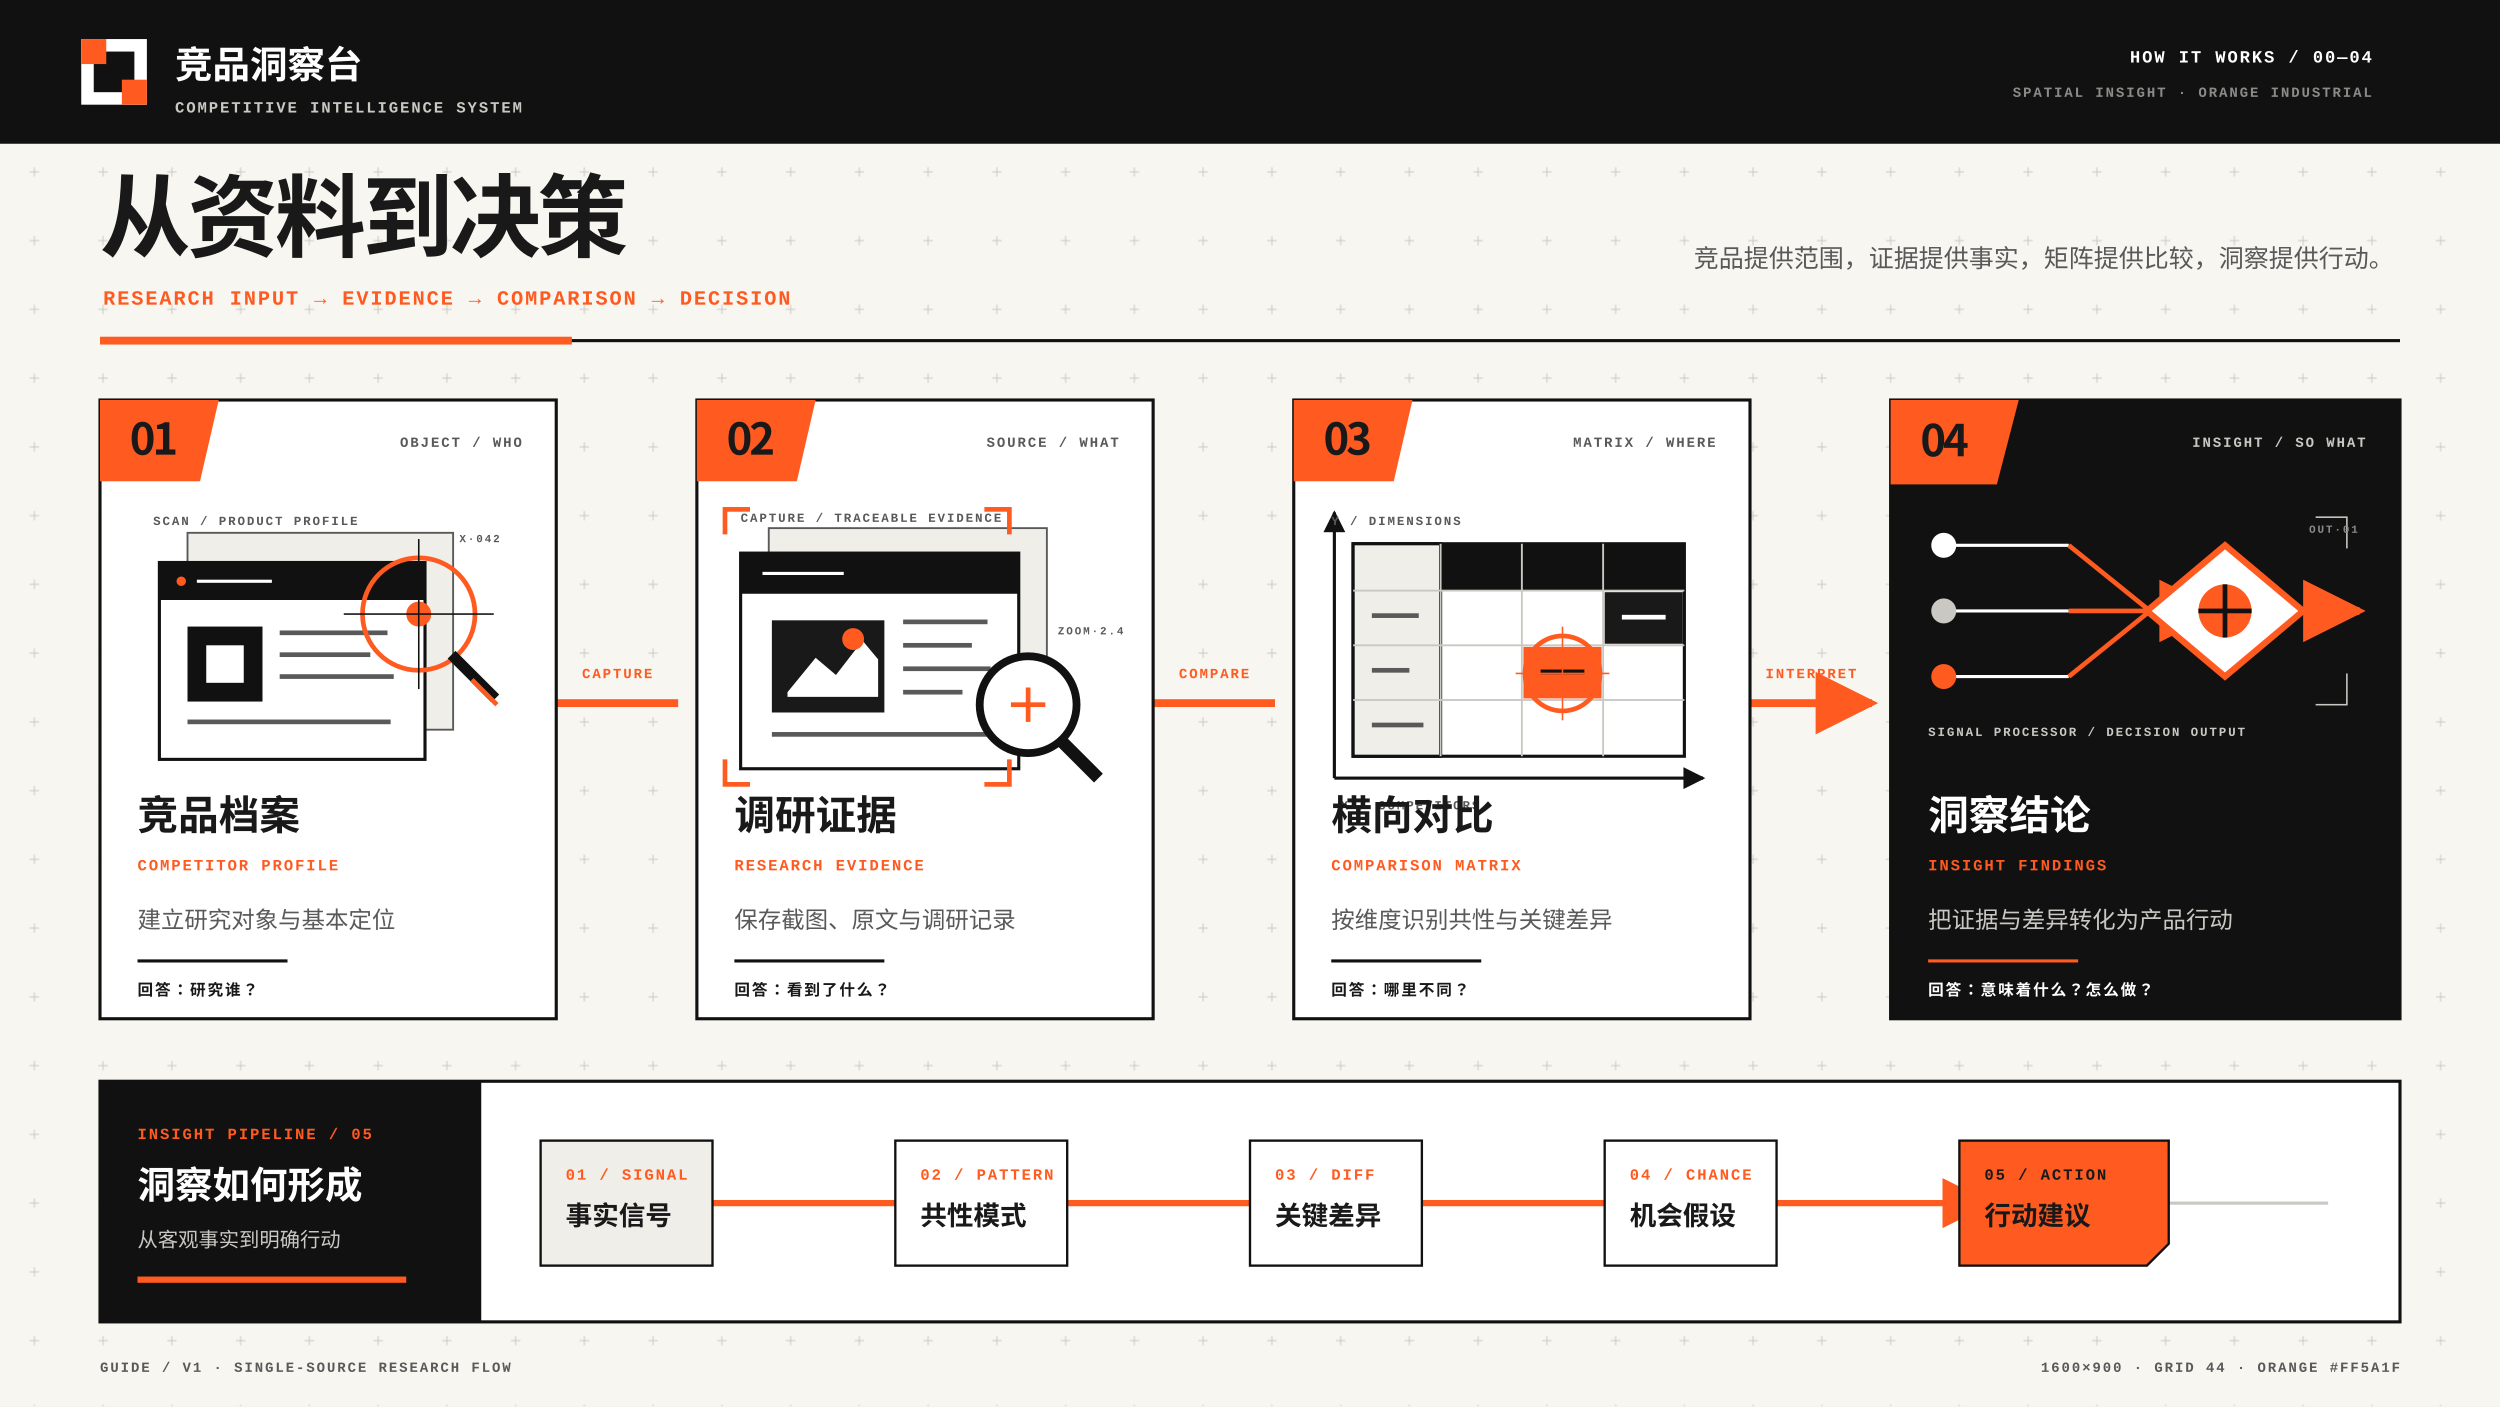
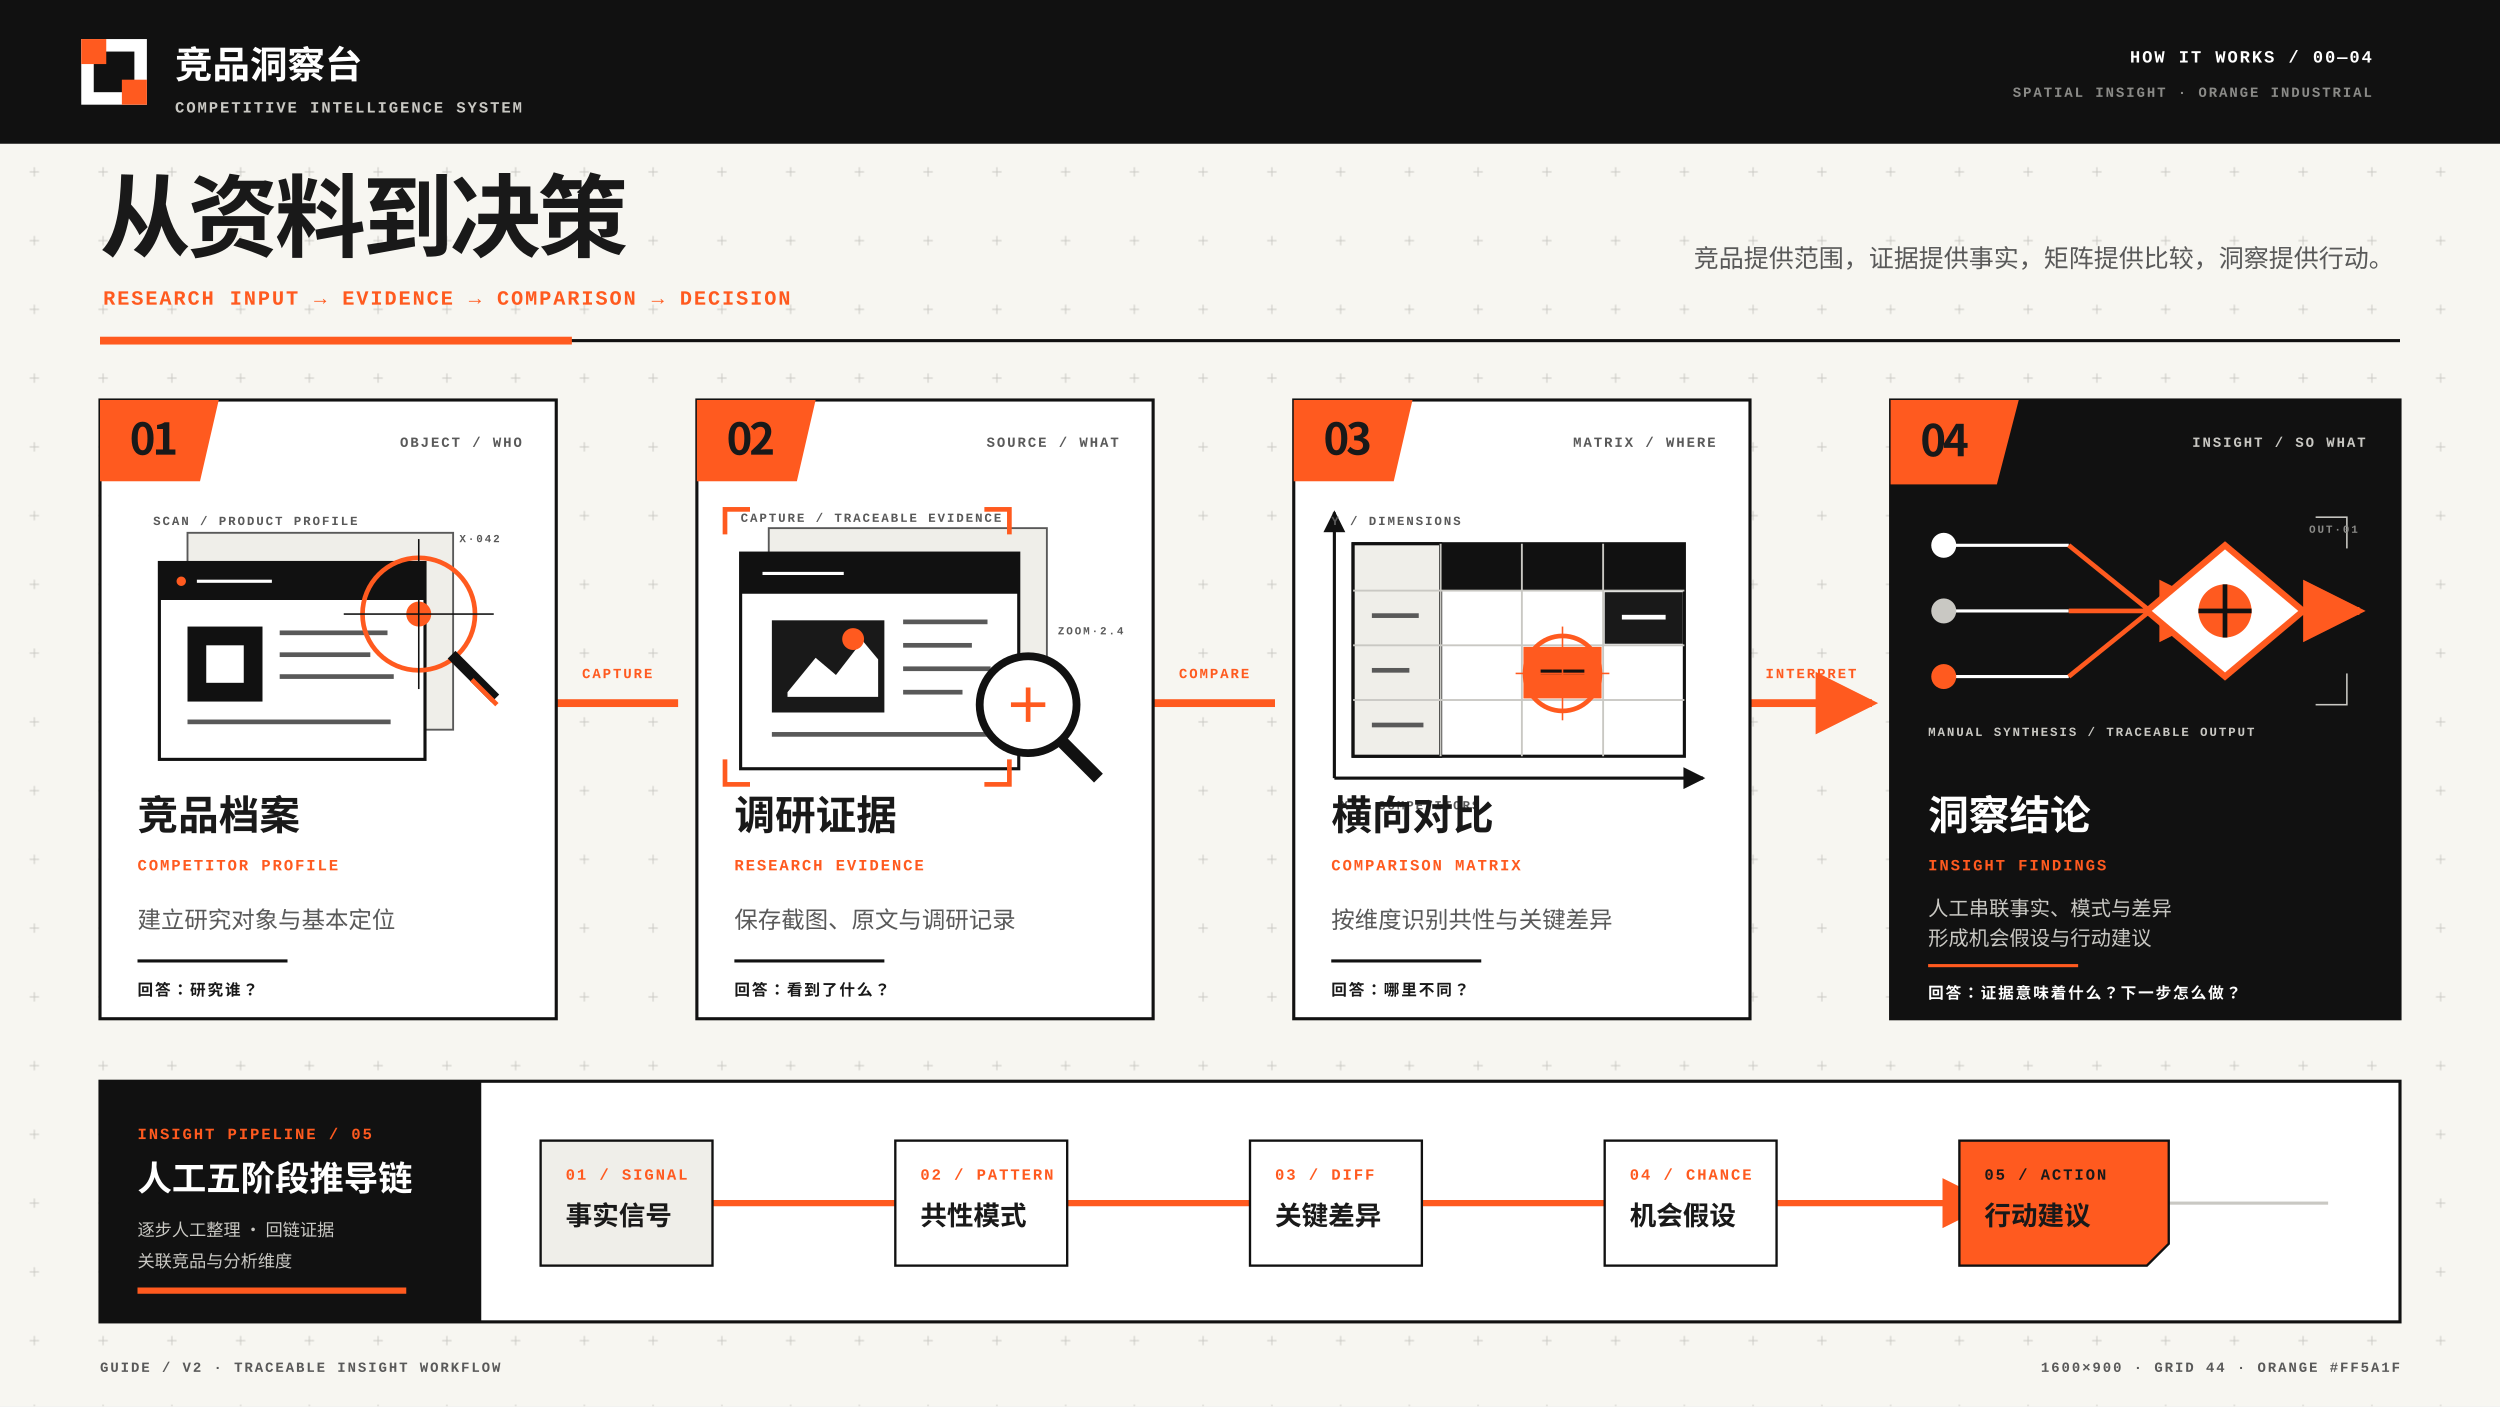
<svg xmlns="http://www.w3.org/2000/svg" width="1600" height="900" viewBox="0 0 1600 900" role="img" aria-labelledby="title desc">
  <defs>
    <pattern id="crossGrid" width="44" height="44" patternUnits="userSpaceOnUse">
      <path d="M22 19v6M19 22h6" fill="none" stroke="#C9C8C3" stroke-width="0.6" />
    </pattern>
    <marker id="arrowOrange" viewBox="0 0 10 10" refX="9" refY="5" markerWidth="8" markerHeight="8" orient="auto-start-reverse">
      <path d="M0 0L10 5L0 10Z" fill="#FF5A1F" />
    </marker>
    <marker id="arrowBlack" viewBox="0 0 10 10" refX="9" refY="5" markerWidth="7" markerHeight="7" orient="auto-start-reverse">
      <path d="M0 0L10 5L0 10Z" fill="#111111" />
    </marker>
    <style>
      .display{font-family:"Noto Sans CJK SC","Arial Black",Arial,sans-serif;font-weight:900;letter-spacing:-2px}
      .heading{font-family:"Noto Sans CJK SC",Arial,sans-serif;font-weight:900}
      .body{font-family:"Noto Sans CJK SC",Arial,sans-serif;font-weight:500}
      .mono{font-family:"IBM Plex Mono","Courier New",monospace;font-weight:700;letter-spacing:1.2px}
      .ink{fill:#191919}.white{fill:#FFFFFF}.orange{fill:#FF5A1F}.muted{fill:#595959}
      .strong{stroke:#111111;stroke-width:2;fill:none}.medium{stroke:#595959;stroke-width:1.2;fill:none}.subtle{stroke:#C9C8C3;stroke-width:1;fill:none}
      .line{stroke-linecap:square;stroke-linejoin:miter}
    </style>
  </defs>
  <rect width="1600" height="900" fill="#F7F6F1" />
  <rect width="1600" height="900" fill="url(#crossGrid)" />
  <rect width="1600" height="92" fill="#111111" />
  <g transform="translate(52 25)" aria-hidden="true">
    <path d="M0 0H42V42H0Z" fill="#FFFFFF" />
    <path d="M8 8H34V34H8Z" fill="#111111" />
    <path d="M0 0H16V16H0ZM26 26H42V42H26Z" fill="#FF5A1F" />
  </g>
  <text x="112" y="50" class="heading white" font-size="24">竞品洞察台</text>
  <text x="112" y="72" class="mono" fill="#C9C8C3" font-size="10">COMPETITIVE INTELLIGENCE SYSTEM</text>
  <text x="1518" y="40" text-anchor="end" class="mono white" font-size="11">HOW IT WORKS / 00—04</text>
  <text x="1518" y="62" text-anchor="end" class="mono" fill="#8B8B88" font-size="9">SPATIAL INSIGHT · ORANGE INDUSTRIAL</text>
  <text x="64" y="160" class="display ink" font-size="58">从资料到决策</text>
  <text x="66" y="195" class="mono orange" font-size="13">RESEARCH INPUT → EVIDENCE → COMPARISON → DECISION</text>
  <text x="1532" y="171" text-anchor="end" class="body muted" font-size="16">竞品提供范围，证据提供事实，矩阵提供比较，洞察提供行动。</text>
  <path d="M64 218H1536" stroke="#111111" stroke-width="2" />
  <path d="M64 218H366" stroke="#FF5A1F" stroke-width="5" />
  <path d="M356 450H434M738 450H816M1120 450H1198" stroke="#FF5A1F" stroke-width="5" fill="none" marker-end="url(#arrowOrange)" />
  <g class="mono orange" font-size="9" aria-hidden="true">
    <text x="395" y="434" text-anchor="middle">CAPTURE</text>
    <text x="777" y="434" text-anchor="middle">COMPARE</text>
    <text x="1159" y="434" text-anchor="middle">INTERPRET</text>
  </g>
  <g transform="translate(64 256)">
    <rect width="292" height="396" fill="#FFFFFF" stroke="#111111" stroke-width="2" />
    <path d="M0 0H76L64 52H0Z" fill="#FF5A1F" />
    <text x="19" y="35" class="display ink" font-size="28">01</text>
    <text x="270" y="30" text-anchor="end" class="mono muted" font-size="9">OBJECT / WHO</text>
    <g transform="translate(28 67)" aria-hidden="true">
      <rect x="28" y="18" width="170" height="126" fill="#EFEEE9" stroke="#595959" stroke-width="1.2" />
      <rect x="10" y="37" width="170" height="126" fill="#FFFFFF" stroke="#111111" stroke-width="2" />
      <rect x="10" y="37" width="170" height="24" fill="#111111" />
      <circle cx="24" cy="49" r="3" fill="#FF5A1F" />
      <path d="M34 49H82" stroke="#FFFFFF" stroke-width="2" />
      <rect x="28" y="78" width="48" height="48" fill="#111111" />
      <path d="M40 90H64V114H40Z" fill="#FFFFFF" />
      <path d="M87 82H156M87 96H145M87 110H160M28 139H158" stroke="#595959" stroke-width="3" />
      <circle cx="176" cy="70" r="36" fill="none" stroke="#FF5A1F" stroke-width="3" />
      <circle cx="176" cy="70" r="8" fill="#FF5A1F" />
      <path d="M176 22V118M128 70H224" stroke="#111111" stroke-width="1" />
      <path d="M197 96L225 124" stroke="#111111" stroke-width="7" />
      <path d="M210 112L226 128" stroke="#FF5A1F" stroke-width="3" />
      <text x="6" y="13" class="mono" fill="#595959" font-size="8">SCAN / PRODUCT PROFILE</text>
      <text x="202" y="24" class="mono" fill="#595959" font-size="7">X·042</text>
    </g>
    <text x="24" y="275" class="heading ink" font-size="26">竞品档案</text>
    <text x="24" y="301" class="mono orange" font-size="10">COMPETITOR PROFILE</text>
    <text x="24" y="338" class="body muted" font-size="15">建立研究对象与基本定位</text>
    <rect x="24" y="358" width="96" height="2" fill="#111111" />
    <text x="24" y="381" class="mono ink" font-size="10">回答：研究谁？</text>
  </g>
  <g transform="translate(446 256)">
    <rect width="292" height="396" fill="#FFFFFF" stroke="#111111" stroke-width="2" />
    <path d="M0 0H76L64 52H0Z" fill="#FF5A1F" />
    <text x="19" y="35" class="display ink" font-size="28">02</text>
    <text x="270" y="30" text-anchor="end" class="mono muted" font-size="9">SOURCE / WHAT</text>
    <g transform="translate(28 66)" aria-hidden="true">
      <path d="M18 16H196V154H18Z" fill="#EFEEE9" stroke="#595959" stroke-width="1.2" />
      <path d="M0 32H178V170H0Z" fill="#FFFFFF" stroke="#111111" stroke-width="2" />
      <path d="M0 32H178V58H0Z" fill="#111111" />
      <path d="M14 45H66" stroke="#FFFFFF" stroke-width="2" />
      <path d="M20 75H92V134H20Z" fill="#191919" />
      <path d="M30 121L48 99L61 110L78 88L88 100V124H30Z" fill="#FFFFFF" />
      <circle cx="72" cy="87" r="7" fill="#FF5A1F" />
      <path d="M104 76H158M104 91H148M104 106H160M104 121H142M20 148H160" stroke="#595959" stroke-width="3" />
      <path d="M-10 20V4H6M172 20V4H156M-10 164V180H6M172 164V180H156" fill="none" stroke="#FF5A1F" stroke-width="3" />
      <circle cx="184" cy="129" r="31" fill="#FFFFFF" stroke="#111111" stroke-width="5" />
      <path d="M205 152L229 176" stroke="#111111" stroke-width="8" />
      <path d="M173 129H195M184 118V140" stroke="#FF5A1F" stroke-width="3" />
      <text x="0" y="12" class="mono" fill="#595959" font-size="8">CAPTURE / TRACEABLE EVIDENCE</text>
      <text x="203" y="84" class="mono" fill="#595959" font-size="7">ZOOM·2.4</text>
    </g>
    <text x="24" y="275" class="heading ink" font-size="26">调研证据</text>
    <text x="24" y="301" class="mono orange" font-size="10">RESEARCH EVIDENCE</text>
    <text x="24" y="338" class="body muted" font-size="15">保存截图、原文与调研记录</text>
    <rect x="24" y="358" width="96" height="2" fill="#111111" />
    <text x="24" y="381" class="mono ink" font-size="10">回答：看到了什么？</text>
  </g>
  <g transform="translate(828 256)">
    <rect width="292" height="396" fill="#FFFFFF" stroke="#111111" stroke-width="2" />
    <path d="M0 0H76L64 52H0Z" fill="#FF5A1F" />
    <text x="19" y="35" class="display ink" font-size="28">03</text>
    <text x="270" y="30" text-anchor="end" class="mono muted" font-size="9">MATRIX / WHERE</text>
    <g transform="translate(26 70)" aria-hidden="true">
      <path d="M12 22H224V158H12Z" fill="#FFFFFF" stroke="#111111" stroke-width="2" />
      <path d="M12 22H224V52H12Z" fill="#111111" />
      <path d="M12 22H68V158H12Z" fill="#EFEEE9" stroke="#111111" stroke-width="2" />
      <path d="M68 22V158M120 22V158M172 22V158M12 52H224M12 87H224M12 122H224" stroke="#C9C8C3" stroke-width="1.2" />
      <path d="M24 68H54M24 103H48M24 138H57" stroke="#595959" stroke-width="3" />
      <rect x="121" y="88" width="50" height="33" fill="#FF5A1F" />
      <path d="M132 104H160" stroke="#111111" stroke-width="3" />
      <rect x="173" y="53" width="50" height="33" fill="#191919" />
      <path d="M184 69H212" stroke="#FFFFFF" stroke-width="3" />
      <path d="M0 172H236" stroke="#111111" stroke-width="2" marker-end="url(#arrowBlack)" />
      <path d="M0 172V2" stroke="#111111" stroke-width="2" marker-end="url(#arrowBlack)" />
      <circle cx="146" cy="105" r="24" fill="none" stroke="#FF5A1F" stroke-width="3" />
      <path d="M146 75V135M116 105H176" stroke="#FF5A1F" stroke-width="1" />
      <text x="4" y="192" class="mono" fill="#595959" font-size="8">X / COMPETITORS</text>
      <text x="-2" y="10" class="mono" fill="#595959" font-size="8">Y / DIMENSIONS</text>
    </g>
    <text x="24" y="275" class="heading ink" font-size="26">横向对比</text>
    <text x="24" y="301" class="mono orange" font-size="10">COMPARISON MATRIX</text>
    <text x="24" y="338" class="body muted" font-size="15">按维度识别共性与关键差异</text>
    <rect x="24" y="358" width="96" height="2" fill="#111111" />
    <text x="24" y="381" class="mono ink" font-size="10">回答：哪里不同？</text>
  </g>
  <g transform="translate(1210 256)">
    <rect width="326" height="396" fill="#111111" stroke="#111111" stroke-width="2" />
    <path d="M0 0H82L68 54H0Z" fill="#FF5A1F" />
    <text x="19" y="36" class="display ink" font-size="28">04</text>
    <text x="304" y="30" text-anchor="end" class="mono" fill="#C9C8C3" font-size="9">INSIGHT / SO WHAT</text>
    <g transform="translate(24 65)" aria-hidden="true">
      <path d="M8 28H90M8 70H90M8 112H90" stroke="#FFFFFF" stroke-width="2" />
      <circle cx="10" cy="28" r="8" fill="#FFFFFF" />
      <circle cx="10" cy="70" r="8" fill="#C9C8C3" />
      <circle cx="10" cy="112" r="8" fill="#FF5A1F" />
      <path d="M90 28L142 70M90 70H142M90 112L142 70" stroke="#FF5A1F" stroke-width="3" />
      <path d="M142 70L184 70" stroke="#FF5A1F" stroke-width="5" marker-end="url(#arrowOrange)" />
      <path d="M190 28L240 70L190 112L140 70Z" fill="#FFFFFF" stroke="#FF5A1F" stroke-width="4" />
      <circle cx="190" cy="70" r="17" fill="#FF5A1F" />
      <path d="M190 53V87M173 70H207" stroke="#111111" stroke-width="3" />
      <path d="M240 70H276" stroke="#FF5A1F" stroke-width="5" marker-end="url(#arrowOrange)" />
      <path d="M268 30V10H248M268 110V130H248" fill="none" stroke="#C9C8C3" stroke-width="1" />
-       <text x="0" y="150" class="mono" fill="#C9C8C3" font-size="8">SIGNAL PROCESSOR / DECISION OUTPUT</text>
+       <text x="0" y="150" class="mono" fill="#C9C8C3" font-size="8">MANUAL SYNTHESIS / TRACEABLE OUTPUT</text>
      <text x="275" y="20" text-anchor="end" class="mono" fill="#8B8B88" font-size="7">OUT·01</text>
    </g>
    <text x="24" y="275" class="heading white" font-size="26">洞察结论</text>
    <text x="24" y="301" class="mono orange" font-size="10">INSIGHT FINDINGS</text>
-     <text x="24" y="338" class="body" fill="#C9C8C3" font-size="15">把证据与差异转化为产品行动</text>
-     <rect x="24" y="358" width="96" height="2" fill="#FF5A1F" />
-     <text x="24" y="381" class="mono white" font-size="10">回答：意味着什么？怎么做？</text>
+     <text x="24" y="330" class="body" fill="#C9C8C3" font-size="13">人工串联事实、模式与差异</text>
+     <text x="24" y="349" class="body" fill="#C9C8C3" font-size="13">形成机会假设与行动建议</text>
+     <rect x="24" y="361" width="96" height="2" fill="#FF5A1F" />
+     <text x="24" y="383" class="mono white" font-size="10">回答：证据意味着什么？下一步怎么做？</text>
  </g>
  <g transform="translate(64 692)">
    <rect width="1472" height="154" fill="#FFFFFF" stroke="#111111" stroke-width="2" />
    <rect width="244" height="154" fill="#111111" />
    <text x="24" y="37" class="mono orange" font-size="10">INSIGHT PIPELINE / 05</text>
-     <text x="24" y="75" class="heading white" font-size="24">洞察如何形成</text>
-     <text x="24" y="106" class="body" fill="#C9C8C3" font-size="13">从客观事实到明确行动</text>
-     <path d="M24 127H196" stroke="#FF5A1F" stroke-width="4" />
+     <text x="24" y="70" class="heading white" font-size="22">人工五阶段推导链</text>
+     <text x="24" y="99" class="body" fill="#C9C8C3" font-size="11">逐步人工整理 · 回链证据</text>
+     <text x="24" y="119" class="body" fill="#C9C8C3" font-size="11">关联竞品与分析维度</text>
+     <path d="M24 134H196" stroke="#FF5A1F" stroke-width="4" />
    <g transform="translate(282 26)">
      <path d="M0 52H1144" stroke="#C9C8C3" stroke-width="2" />
      <path d="M110 52H245M337 52H472M564 52H699M791 52H926" stroke="#FF5A1F" stroke-width="4" marker-end="url(#arrowOrange)" />
      <g>
        <rect x="0" y="12" width="110" height="80" fill="#EFEEE9" stroke="#111111" stroke-width="1.5" />
        <text x="16" y="37" class="mono orange" font-size="10">01 / SIGNAL</text>
        <text x="16" y="66" class="heading ink" font-size="17">事实信号</text>
      </g>
      <g>
        <rect x="227" y="12" width="110" height="80" fill="#FFFFFF" stroke="#111111" stroke-width="1.5" />
        <text x="243" y="37" class="mono orange" font-size="10">02 / PATTERN</text>
        <text x="243" y="66" class="heading ink" font-size="17">共性模式</text>
      </g>
      <g>
        <rect x="454" y="12" width="110" height="80" fill="#FFFFFF" stroke="#111111" stroke-width="1.5" />
        <text x="470" y="37" class="mono orange" font-size="10">03 / DIFF</text>
        <text x="470" y="66" class="heading ink" font-size="17">关键差异</text>
      </g>
      <g>
        <rect x="681" y="12" width="110" height="80" fill="#FFFFFF" stroke="#111111" stroke-width="1.5" />
        <text x="697" y="37" class="mono orange" font-size="10">04 / CHANCE</text>
        <text x="697" y="66" class="heading ink" font-size="17">机会假设</text>
      </g>
      <g>
        <path d="M908 12H1042V78L1028 92H908Z" fill="#FF5A1F" stroke="#111111" stroke-width="1.5" />
        <text x="924" y="37" class="mono ink" font-size="10">05 / ACTION</text>
        <text x="924" y="66" class="heading ink" font-size="17">行动建议</text>
      </g>
    </g>
  </g>
-   <text x="64" y="878" class="mono muted" font-size="9">GUIDE / V1 · SINGLE-SOURCE RESEARCH FLOW</text>
+   <text x="64" y="878" class="mono muted" font-size="9">GUIDE / V2 · TRACEABLE INSIGHT WORKFLOW</text>
  <text x="1536" y="878" text-anchor="end" class="mono muted" font-size="9">1600×900 · GRID 44 · ORANGE #FF5A1F</text>
</svg>
